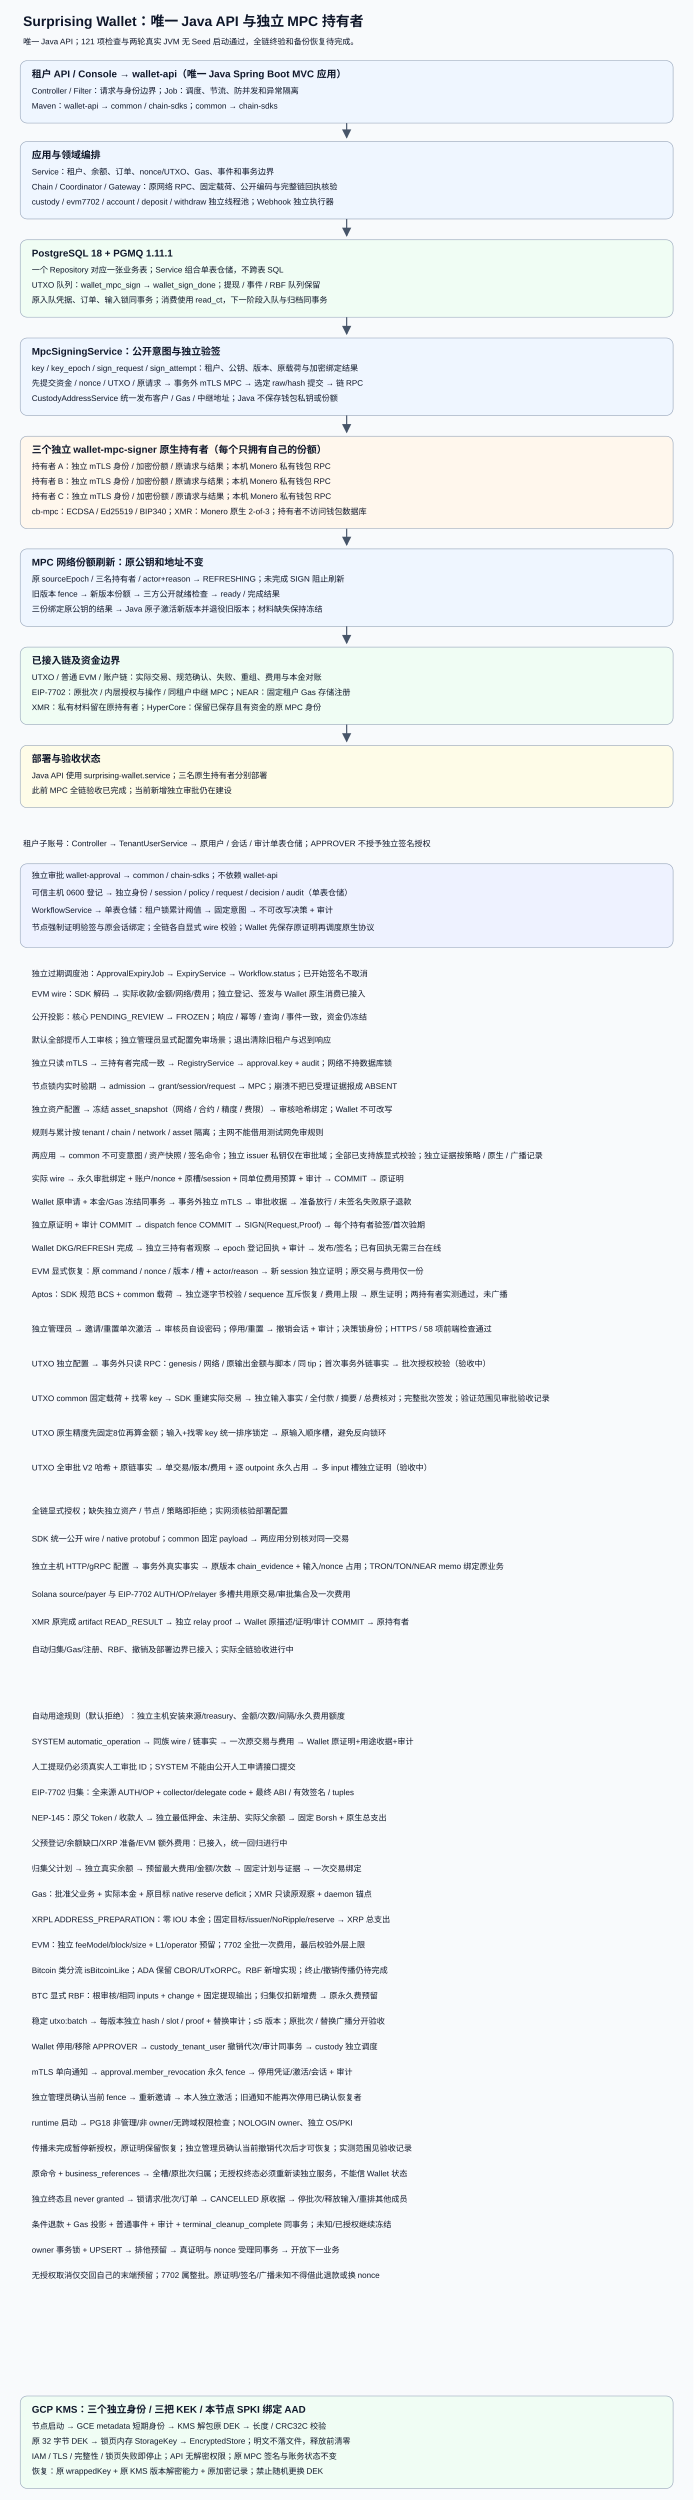
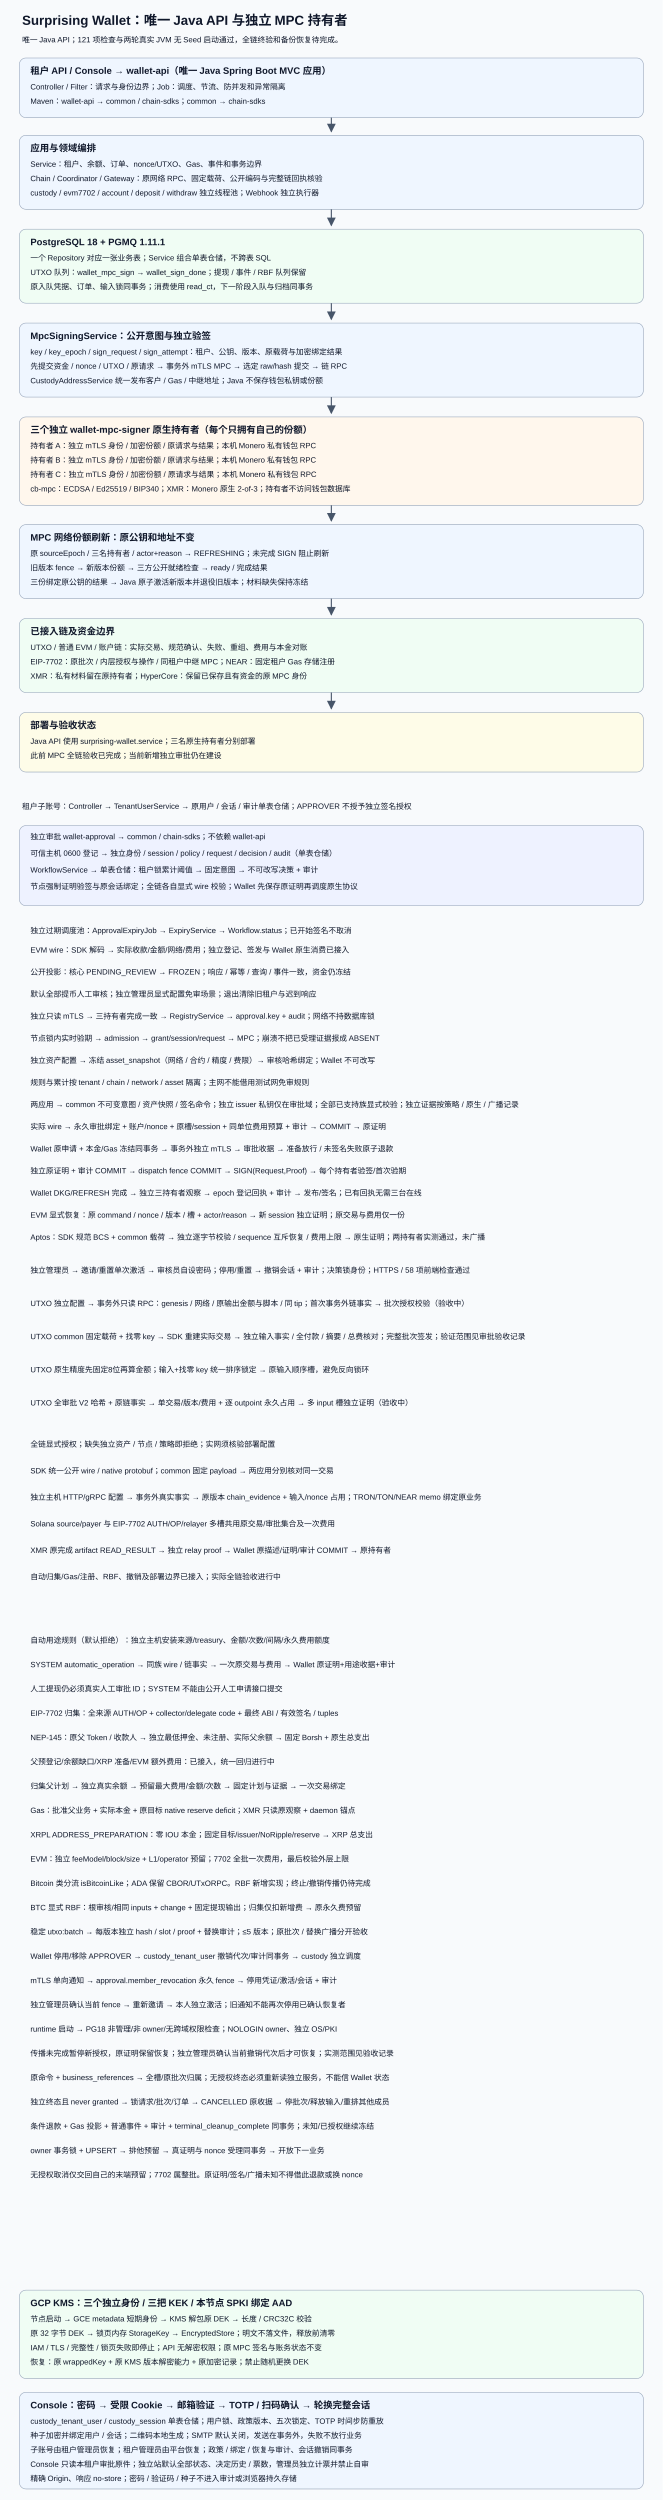
- <svg xmlns="http://www.w3.org/2000/svg" width="1200" height="4327" viewBox="0 0 1200 4327">
+ <svg xmlns="http://www.w3.org/2000/svg" width="1200" height="4527" viewBox="0 0 1200 4527">
  <defs>
    <marker id="arrow" markerWidth="8" markerHeight="8" refX="7" refY="4" orient="auto">
      <path d="M0,0 L8,4 L0,8" fill="#475569" />
    </marker>
  </defs>
  <style>text{font-family:Arial,"Noto Sans SC",sans-serif;fill:#0f172a}.title{font-size:24px;font-weight:bold}.label{font-size:17px;font-weight:bold}.body{font-size:14px}.arrow{stroke:#475569;stroke-width:2;marker-end:url(#arrow)}</style>
  <rect width="1200" height="100%" fill="#f8fafc" />
  <text x="40" y="45" class="title">Surprising Wallet：唯一 Java API 与独立 MPC 持有者</text>
  <text x="40" y="77" class="body">唯一 Java API；121 项检查与两轮真实 JVM 无 Seed 启动通过，全链终验和备份恢复待完成。</text>
  <g id="clients">
    <rect x="35" y="105" width="1130" height="108" rx="12" fill="#eff6ff" stroke="#94a3b8" />
    <text x="55" y="134" class="label">租户 API / Console → wallet-api（唯一 Java Spring Boot MVC 应用）</text>
    <text x="55" y="162" class="body">Controller / Filter：请求与身份边界；Job：调度、节流、防并发和异常隔离</text>
    <text x="55" y="188" class="body">Maven：wallet-api → common / chain-sdks；common → chain-sdks</text>
  </g>
  <path d="M600,213 V238" class="arrow" />
  <g id="application">
    <rect x="35" y="245" width="1130" height="134" rx="12" fill="#eff6ff" stroke="#94a3b8" />
    <text x="55" y="274" class="label">应用与领域编排</text>
    <text x="55" y="302" class="body">Service：租户、余额、订单、nonce/UTXO、Gas、事件和事务边界</text>
    <text x="55" y="328" class="body">Chain / Coordinator / Gateway：原网络 RPC、固定载荷、公开编码与完整链回执核验</text>
    <text x="55" y="354" class="body">custody / evm7702 / account / deposit / withdraw 独立线程池；Webhook 独立执行器</text>
  </g>
  <path d="M600,379 V408" class="arrow" />
  <g id="persistence">
    <rect x="35" y="415" width="1130" height="134" rx="12" fill="#f0fdf4" stroke="#94a3b8" />
    <text x="55" y="444" class="label">PostgreSQL 18 + PGMQ 1.11.1</text>
    <text x="55" y="472" class="body">一个 Repository 对应一张业务表；Service 组合单表仓储，不跨表 SQL</text>
    <text x="55" y="498" class="body">UTXO 队列：wallet_mpc_sign → wallet_sign_done；提现 / 事件 / RBF 队列保留</text>
    <text x="55" y="524" class="body">原入队凭据、订单、输入锁同事务；消费使用 read_ct，下一阶段入队与归档同事务</text>
  </g>
  <path d="M600,549 V578" class="arrow" />
  <g id="mpc-coordinator">
    <rect x="35" y="585" width="1130" height="134" rx="12" fill="#eff6ff" stroke="#94a3b8" />
    <text x="55" y="614" class="label">MpcSigningService：公开意图与独立验签</text>
    <text x="55" y="642" class="body">key / key_epoch / sign_request / sign_attempt：租户、公钥、版本、原载荷与加密绑定结果</text>
    <text x="55" y="668" class="body">先提交资金 / nonce / UTXO / 原请求 → 事务外 mTLS MPC → 选定 raw/hash 提交 → 链 RPC</text>
    <text x="55" y="694" class="body">CustodyAddressService 统一发布客户 / Gas / 中继地址；Java 不保存钱包私钥或份额</text>
  </g>
  <path d="M600,719 V748" class="arrow" />
  <g id="holders">
    <rect x="35" y="755" width="1130" height="160" rx="12" fill="#fff7ed" stroke="#94a3b8" />
    <text x="55" y="784" class="label">三个独立 wallet-mpc-signer 原生持有者（每个只拥有自己的份额）</text>
    <text x="55" y="812" class="body">持有者 A：独立 mTLS 身份 / 加密份额 / 原请求与结果；本机 Monero 私有钱包 RPC</text>
    <text x="55" y="838" class="body">持有者 B：独立 mTLS 身份 / 加密份额 / 原请求与结果；本机 Monero 私有钱包 RPC</text>
    <text x="55" y="864" class="body">持有者 C：独立 mTLS 身份 / 加密份额 / 原请求与结果；本机 Monero 私有钱包 RPC</text>
    <text x="55" y="890" class="body">cb-mpc：ECDSA / Ed25519 / BIP340；XMR：Monero 原生 2-of-3；持有者不访问钱包数据库</text>
  </g>
  <path d="M600,915 V943" class="arrow" />
  <g id="mpc-network-share-refresh">
    <rect x="35" y="950" width="1130" height="134" rx="12" fill="#eff6ff" stroke="#94a3b8" />
    <text x="55" y="979" class="label">MPC 网络份额刷新：原公钥和地址不变</text>
    <text x="55" y="1007" class="body">原 sourceEpoch / 三名持有者 / actor+reason → REFRESHING；未完成 SIGN 阻止刷新</text>
    <text x="55" y="1033" class="body">旧版本 fence → 新版本份额 → 三方公开就绪检查 → ready / 完成结果</text>
    <text x="55" y="1059" class="body">三份绑定原公钥的结果 → Java 原子激活新版本并退役旧版本；材料缺失保持冻结</text>
  </g>
  <path d="M600,1084 V1113" class="arrow" />
  <g id="chain-integration">
    <rect x="35" y="1120" width="1130" height="134" rx="12" fill="#f0fdf4" stroke="#94a3b8" />
    <text x="55" y="1149" class="label">已接入链及资金边界</text>
    <text x="55" y="1177" class="body">UTXO / 普通 EVM / 账户链：实际交易、规范确认、失败、重组、费用与本金对账</text>
    <text x="55" y="1203" class="body">EIP-7702：原批次 / 内层授权与操作 / 同租户中继 MPC；NEAR：固定租户 Gas 存储注册</text>
    <text x="55" y="1229" class="body">XMR：私有材料留在原持有者；HyperCore：保留已保存且有资金的原 MPC 身份</text>
  </g>
  <path d="M600,1254 V1283" class="arrow" />
  <g id="delivery">
    <rect x="35" y="1290" width="1130" height="108" rx="12" fill="#fefce8" stroke="#94a3b8" />
    <text x="55" y="1319" class="label">部署与验收状态</text>
    <text x="55" y="1347" class="body">Java API 使用 surprising-wallet.service；三名原生持有者分别部署</text>
    <text x="55" y="1373" class="body">此前 MPC 全链验收已完成；当前新增独立审批仍在建设</text>
  </g>
  <text x="40" y="1465" class="body">租户子账号：Controller → TenantUserService → 原用户 / 会话 / 审计单表仓储；APPROVER 不授予独立签名授权</text>
  <g id="independent-approval-progress">
    <rect x="35" y="1495" width="1130" height="145" rx="12" fill="#eef2ff" stroke="#94a3b8" />
    <text x="55" y="1520" class="body">独立审批 wallet-approval → common / chain-sdks；不依赖 wallet-api</text>
    <text x="55" y="1550" class="body">可信主机 0600 登记 → 独立身份 / session / policy / request / decision / audit（单表仓储）</text>
    <text x="55" y="1580" class="body">WorkflowService → 单表仓储：租户锁累计阈值 → 固定意图 → 不可改写决策 + 审计</text>
    <text x="55" y="1610" class="body">节点强制证明验签与原会话绑定；全链各自显式 wire 校验；Wallet 先保存原证明再调度原生协议</text>
  </g>
  <text x="55" y="1690" class="body">独立过期调度池：ApprovalExpiryJob → ExpiryService → Workflow.status；已开始签名不取消</text>
  <text x="55" y="1725" class="body">EVM wire：SDK 解码 → 实际收款/金额/网络/费用；独立登记、签发与 Wallet 原生消费已接入</text>
  <text x="55" y="1765" class="body">公开投影：核心 PENDING_REVIEW → FROZEN；响应 / 幂等 / 查询 / 事件一致，资金仍冻结</text>
  <text x="55" y="1805" class="body">默认全部提币人工审核；独立管理员显式配置免审场景；退出清除旧租户与迟到响应</text>
  <text x="55" y="1845" class="body">独立只读 mTLS → 三持有者完成一致 → RegistryService → approval.key + audit；网络不持数据库锁</text>
  <text x="55" y="1885" class="body">节点锁内实时验期 → admission → grant/session/request → MPC；崩溃不把已受理证据报成 ABSENT</text>
  <text x="55" y="1925" class="body">独立资产配置 → 冻结 asset_snapshot（网络 / 合约 / 精度 / 费限）→ 审核哈希绑定；Wallet 不可改写</text>
  <text x="55" y="1965" class="body">规则与累计按 tenant / chain / network / asset 隔离；主网不能借用测试网免审规则</text>
  <text x="55" y="2005" class="body">两应用 → common 不可变意图 / 资产快照 / 签名命令；独立 issuer 私钥仅在审批域；全部已支持族显式校验；独立证据按策略 / 原生 / 广播记录</text>
  <text x="55" y="2045" class="body">实际 wire → 永久审批绑定 + 账户/nonce + 原槽/session + 同单位费用预算 + 审计 → COMMIT → 原证明</text>
  <text x="55" y="2085" class="body">Wallet 原申请 + 本金/Gas 冻结同事务 → 事务外独立 mTLS → 审批收据 → 准备放行 / 未签名失败原子退款</text>
  <text x="55" y="2125" class="body">独立原证明 + 审计 COMMIT → dispatch fence COMMIT → SIGN(Request,Proof) → 每个持有者验签/首次验期</text>
  <text x="55" y="2165" class="body">Wallet DKG/REFRESH 完成 → 独立三持有者观察 → epoch 登记回执 + 审计 → 发布/签名；已有回执无需三台在线</text>
  <text x="55" y="2205" class="body">EVM 显式恢复：原 command / nonce / 版本 / 槽 + actor/reason → 新 session 独立证明；原交易与费用仅一份</text>
  <text x="55" y="2245" class="body">Aptos：SDK 规范 BCS + common 载荷 → 独立逐字节校验 / sequence 互斥恢复 / 费用上限 → 原生证明；两持有者实测通过，未广播</text>
  <text x="55" y="2305" class="body">独立管理员 → 邀请/重置单次激活 → 审核员自设密码；停用/重置 → 撤销会话 + 审计；决策锁身份；HTTPS / 58 项前端检查通过</text>
  <text x="55" y="2365" class="body">UTXO 独立配置 → 事务外只读 RPC：genesis / 网络 / 原输出金额与脚本 / 同 tip；首次事务外链事实 → 批次授权校验（验收中）</text>
  <text x="55" y="2425" class="body">UTXO common 固定载荷 + 找零 key → SDK 重建实际交易 → 独立输入事实 / 全付款 / 摘要 / 总费核对；完整批次签发；验证范围见审批验收记录</text>
  <text x="55" y="2485" class="body">UTXO 原生精度先固定8位再算金额；输入+找零 key 统一排序锁定 → 原输入顺序槽，避免反向锁环</text>
  <text x="55" y="2545" class="body">UTXO 全审批 V2 哈希 + 原链事实 → 单交易/版本/费用 + 逐 outpoint 永久占用 → 多 input 槽独立证明（验收中）</text>
  <g id="all-chain-authorization-in-progress">
    <text x="55" y="2620" class="body">全链显式授权；缺失独立资产 / 节点 / 策略即拒绝；实网须核验部署配置</text>
    <text x="55" y="2668" class="body">SDK 统一公开 wire / native protobuf；common 固定 payload → 两应用分别核对同一交易</text>
    <text x="55" y="2716" class="body">独立主机 HTTP/gRPC 配置 → 事务外真实事实 → 原版本 chain_evidence + 输入/nonce 占用；TRON/TON/NEAR memo 绑定原业务</text>
    <text x="55" y="2764" class="body">Solana source/payer 与 EIP-7702 AUTH/OP/relayer 多槽共用原交易/审批集合及一次费用</text>
    <text x="55" y="2812" class="body">XMR 原完成 artifact READ_RESULT → 独立 relay proof → Wallet 原描述/证明/审计 COMMIT → 原持有者</text>
    <text x="55" y="2860" class="body">自动归集/Gas/注册、RBF、撤销及部署边界已接入；实际全链验收进行中</text>
  </g>
  <g id="independent-automatic-operation-in-progress">
    <text x="55" y="2975" class="body">自动用途规则（默认拒绝）：独立主机安装来源/treasury、金额/次数/间隔/永久费用额度</text>
    <text x="55" y="3019" class="body">SYSTEM automatic_operation → 同族 wire / 链事实 → 一次原交易与费用 → Wallet 原证明+用途收据+审计</text>
    <text x="55" y="3063" class="body">人工提现仍必须真实人工审批 ID；SYSTEM 不能由公开人工申请接口提交</text>
    <text x="55" y="3107" class="body">EIP-7702 归集：全来源 AUTH/OP + collector/delegate code + 最终 ABI / 有效签名 / tuples</text>
    <text x="55" y="3151" class="body">NEP-145：原父 Token / 收款人 → 独立最低押金、未注册、实际父余额 → 固定 Borsh + 原生总支出</text>
    <text x="55" y="3195" class="body">父预登记/余额缺口/XRP 准备/EVM 额外费用：已接入，统一回归进行中</text>
  </g>
  <text x="55" y="3239" class="body">归集父计划 → 独立真实余额 → 预留最大费用/金额/次数 → 固定计划与证据 → 一次交易绑定</text>
  <text x="55" y="3283" class="body">Gas：批准父业务 + 实际本金 + 原目标 native reserve deficit；XMR 只读原观察 + daemon 锚点</text>
  <text x="55" y="3327" class="body">XRPL ADDRESS_PREPARATION：零 IOU 本金；固定目标/issuer/NoRipple/reserve → XRP 总支出</text>
  <text x="55" y="3371" class="body">EVM：独立 feeModel/block/size + L1/operator 预留；7702 全批一次费用，最后校验外层上限</text>
  <text x="55" y="3415" class="body">Bitcoin 类分流 isBitcoinLike；ADA 保留 CBOR/UTxORPC。RBF 新增实现；终止/撤销传播仍待完成</text>
  <text x="55" y="3459" class="body">BTC 显式 RBF：根审核/相同 inputs + change + 固定提现输出；归集仅扣新增费 → 原永久费预留</text>
  <text x="55" y="3503" class="body">稳定 utxo:batch → 每版本独立 hash / slot / proof + 替换审计；≤5 版本；原批次 / 替换广播分开验收</text>
  <text x="55" y="3547" class="body">Wallet 停用/移除 APPROVER → custody_tenant_user 撤销代次/审计同事务 → custody 独立调度</text>
  <text x="55" y="3591" class="body">mTLS 单向通知 → approval.member_revocation 永久 fence → 停用凭证/激活/会话 + 审计</text>
  <text x="55" y="3635" class="body">独立管理员确认当前 fence → 重新邀请 → 本人独立激活；旧通知不能再次停用已确认恢复者</text>
  <text x="55" y="3679" class="body">runtime 启动 → PG18 非管理/非 owner/无跨域权限检查；NOLOGIN owner、独立 OS/PKI</text>
  <text x="55" y="3723" class="body">传播未完成暂停新授权，原证明保留恢复；独立管理员确认当前撤销代次后才可恢复；实测范围见验收记录</text>
  <text x="55" y="3767" class="body">原命令 + business_references → 全槽/原批次归属；无授权终态必须重新读独立服务，不能信 Wallet 状态</text>
  <text x="55" y="3811" class="body">独立终态且 never granted → 锁请求/批次/订单 → CANCELLED 原收据 → 停批次/释放输入/重排其他成员</text>
  <text x="55" y="3855" class="body">条件退款 + Gas 投影 + 普通事件 + 审计 + terminal_cleanup_complete 同事务；未知/已授权继续冻结</text>
  <text x="55" y="3899" class="body">owner 事务锁 + UPSERT → 排他预留 → 真证明与 nonce 受理同事务 → 开放下一业务</text>
  <text x="55" y="3943" class="body">无授权取消仅交回自己的末端预留；7702 属整批。原证明/签名/广播未知不得借此退款或换 nonce</text>
  <g id="gcp-kms-storage-key">
    <rect x="35" y="4147" width="1130" height="160" rx="12" fill="#f0fdf4" stroke="#94a3b8" />
    <text x="55" y="4176" class="label">GCP KMS：三个独立身份 / 三把 KEK / 本节点 SPKI 绑定 AAD</text>
    <text x="55" y="4204" class="body">节点启动 → GCE metadata 短期身份 → KMS 解包原 DEK → 长度 / CRC32C 校验</text>
    <text x="55" y="4230" class="body">原 32 字节 DEK → 锁页内存 StorageKey → EncryptedStore；明文不落文件，释放前清零</text>
    <text x="55" y="4256" class="body">IAM / TLS / 完整性 / 锁页失败即停止；API 无解密权限；原 MPC 签名与账务状态不变</text>
    <text x="55" y="4282" class="body">恢复：原 wrappedKey + 原 KMS 版本解密能力 + 原加密记录；禁止随机更换 DEK</text>
  </g>
+   <g id="console-login-security">
+     <rect x="35" y="4332" width="1130" height="175" rx="12" fill="#eff6ff" stroke="#94a3b8" />
+     <text x="55" y="4361" class="label">Console：密码 → 受限 Cookie → 邮箱验证 → TOTP / 扫码确认 → 轮换完整会话</text>
+     <text x="55" y="4389" class="body">custody_tenant_user / custody_session 单表仓储；用户锁、政策版本、五次锁定、TOTP 时间步防重放</text>
+     <text x="55" y="4415" class="body">种子加密并绑定用户 / 会话；二维码本地生成；SMTP 默认关闭，发送在事务外，失败不放行业务</text>
+     <text x="55" y="4441" class="body">子账号由租户管理员恢复；租户管理员由平台恢复；政策 / 绑定 / 恢复与审计、会话撤销同事务</text>
+     <text x="55" y="4467" class="body">Console 只读本租户审批原件；独立站默认全部状态、决定历史 / 票数，管理员独立计票并禁止自审</text>
+     <text x="55" y="4493" class="body">精确 Origin、响应 no-store；密码 / 验证码 / 种子不进入审计或浏览器持久存储</text>
+   </g>
</svg>
